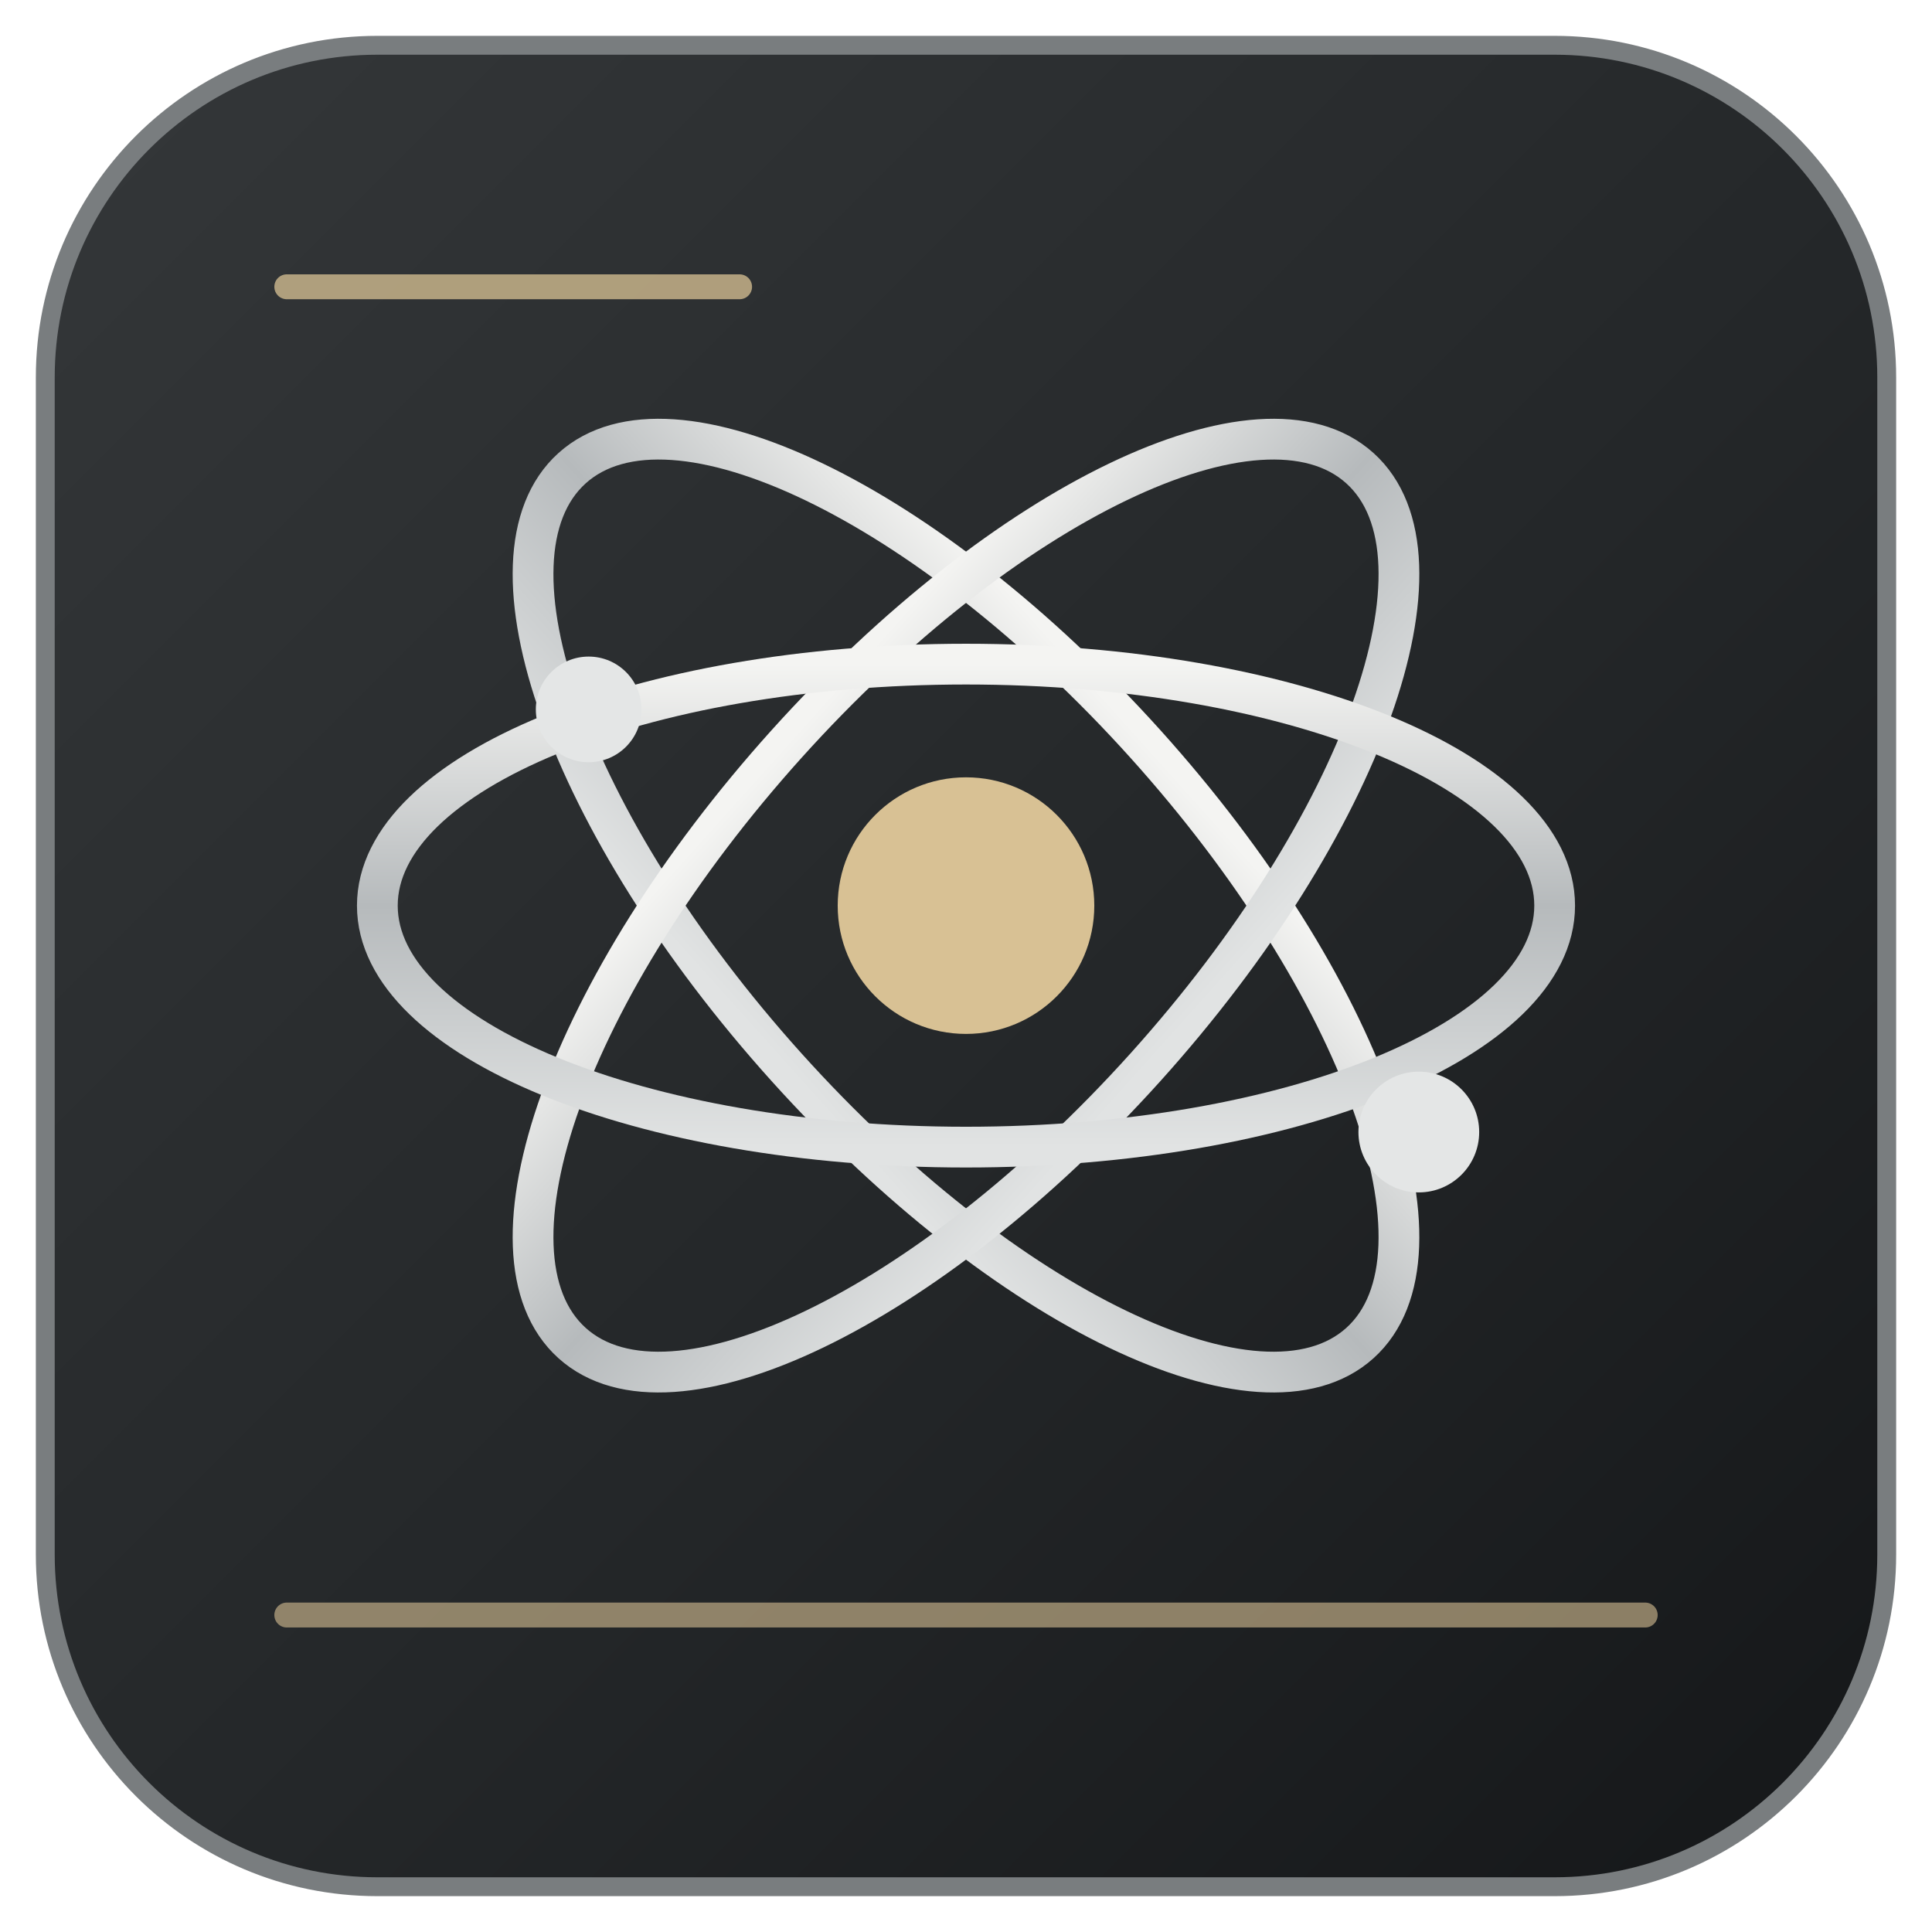
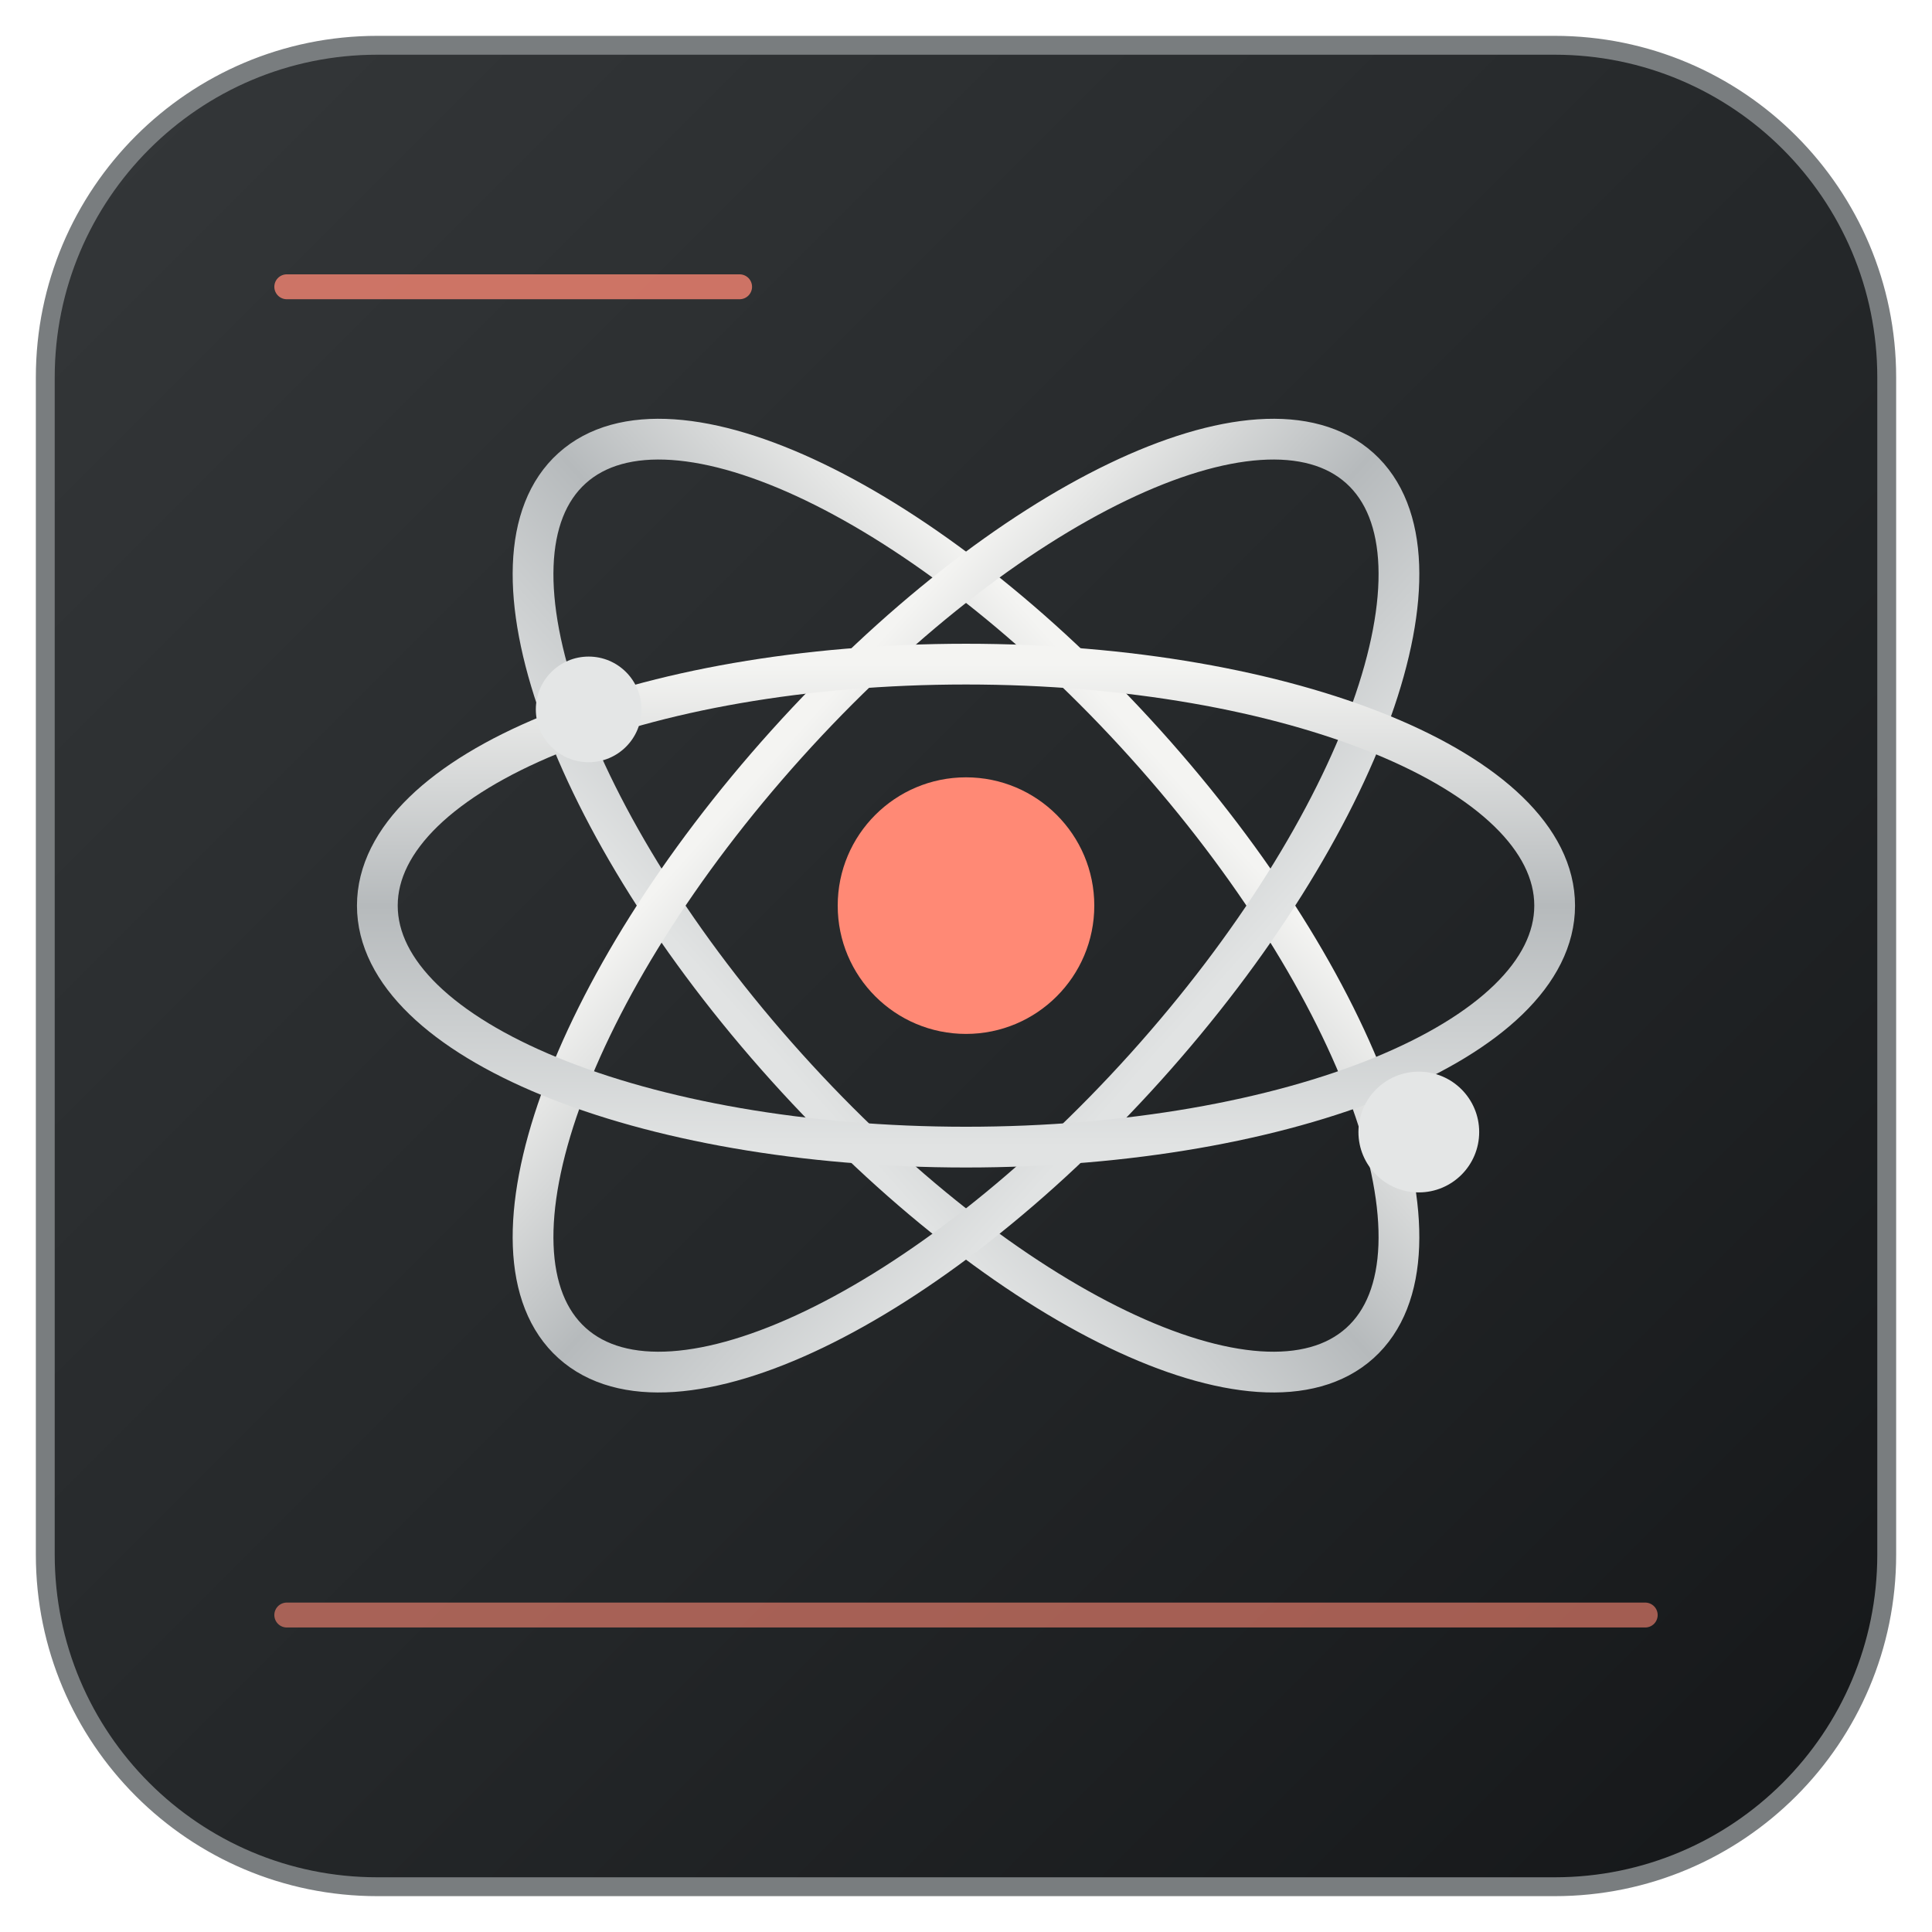
<svg xmlns="http://www.w3.org/2000/svg" viewBox="0 0 128 128" width="128" height="128" role="img" aria-labelledby="t d">
  <defs>
    <linearGradient id="panel" x1="0" y1="0" x2="1" y2="1">
      <stop stop-color="#343739" />
      <stop offset=".55" stop-color="#242729" />
      <stop offset="1" stop-color="#151719" />
    </linearGradient>
    <linearGradient id="metal" x1="0" y1="0" x2="0" y2="1">
      <stop stop-color="#F4F4F2" />
      <stop offset=".5" stop-color="#B6BABC" />
      <stop offset="1" stop-color="#E1E3E3" />
    </linearGradient>
  </defs>
  <rect x="3" y="3" width="122" height="122" rx="22" fill="url(#panel)" stroke="#797D7F" stroke-width="1.25" />
-   <path d="M19 19h30" fill="none" stroke="#D8C194" stroke-width="1.65" stroke-linecap="round" stroke-opacity=".76" />
-   <path d="M19 107h90" fill="none" stroke="#D8C194" stroke-width="1.65" stroke-linecap="round" stroke-opacity=".6" />
+   <path d="M19 19h30" fill="none" stroke="#FF8975" stroke-width="1.65" stroke-linecap="round" stroke-opacity=".76" />
+   <path d="M19 107h90" fill="none" stroke="#FF8975" stroke-width="1.65" stroke-linecap="round" stroke-opacity=".6" />
  <g fill="none" stroke="url(#metal)" stroke-width="2.7" stroke-linecap="round">
    <ellipse cx="64" cy="60" rx="39" ry="16" transform="rotate(48 64 60)" />
    <ellipse cx="64" cy="60" rx="39" ry="16" transform="rotate(-48 64 60)" />
    <ellipse cx="64" cy="60" rx="39" ry="16" />
  </g>
-   <circle cx="64" cy="60" r="8.5" fill="#D8C194" />
+   <circle cx="64" cy="60" r="8.5" fill="#FF8975" />
  <circle cx="94" cy="75" r="4" fill="#E4E6E6" />
  <circle cx="39" cy="47" r="3.5" fill="#E4E6E6" />
</svg>
